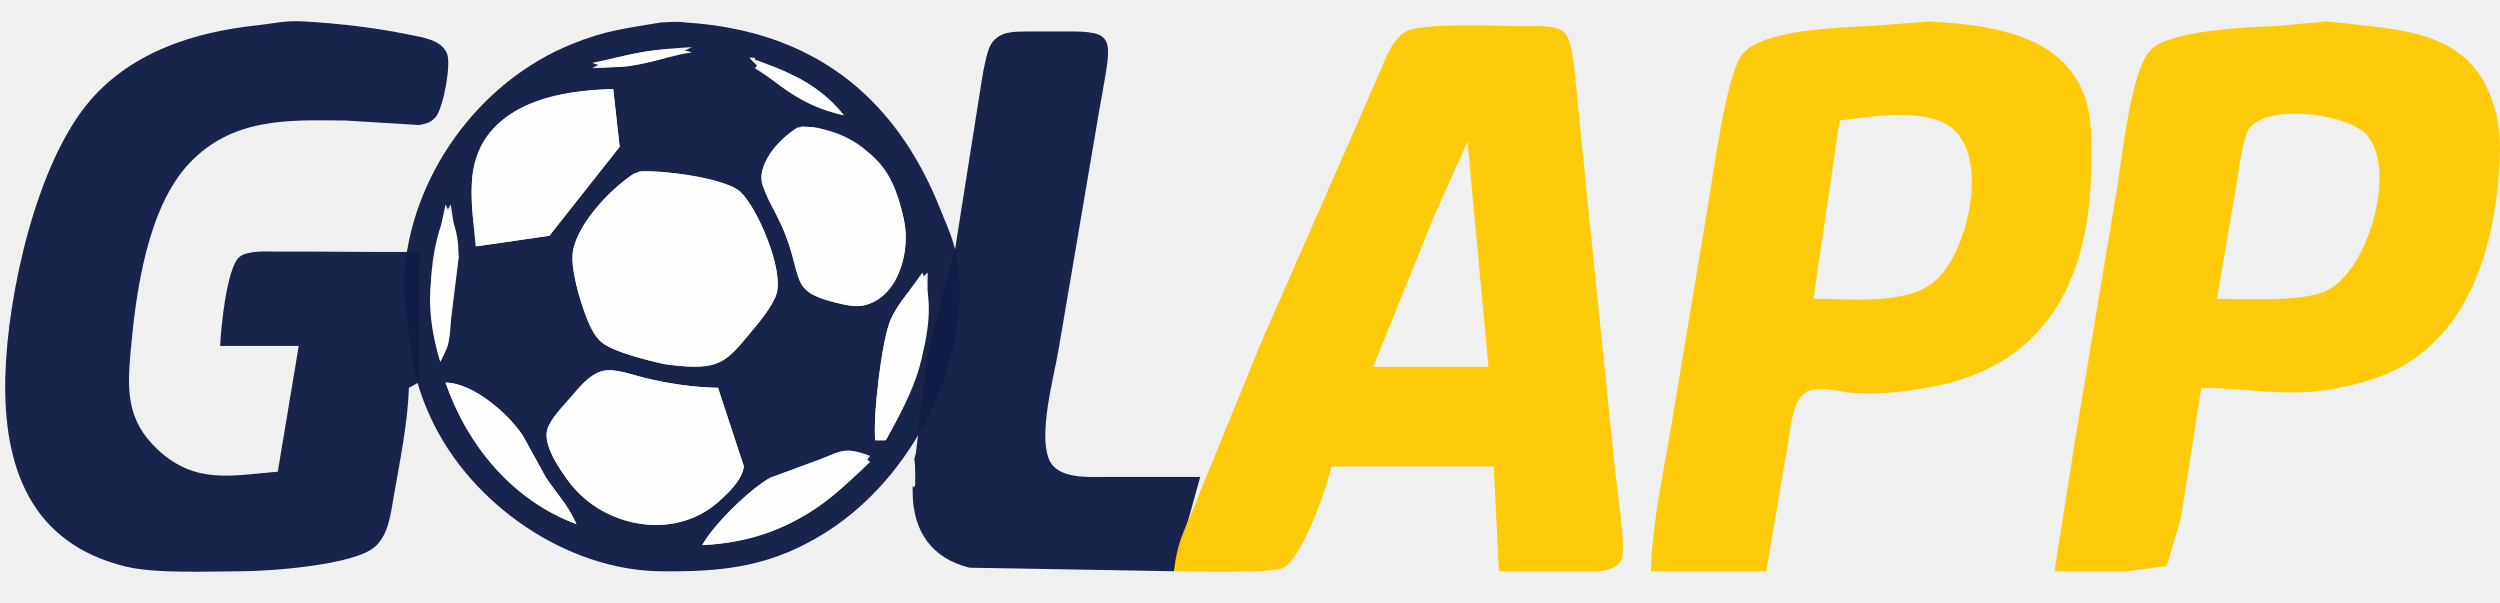
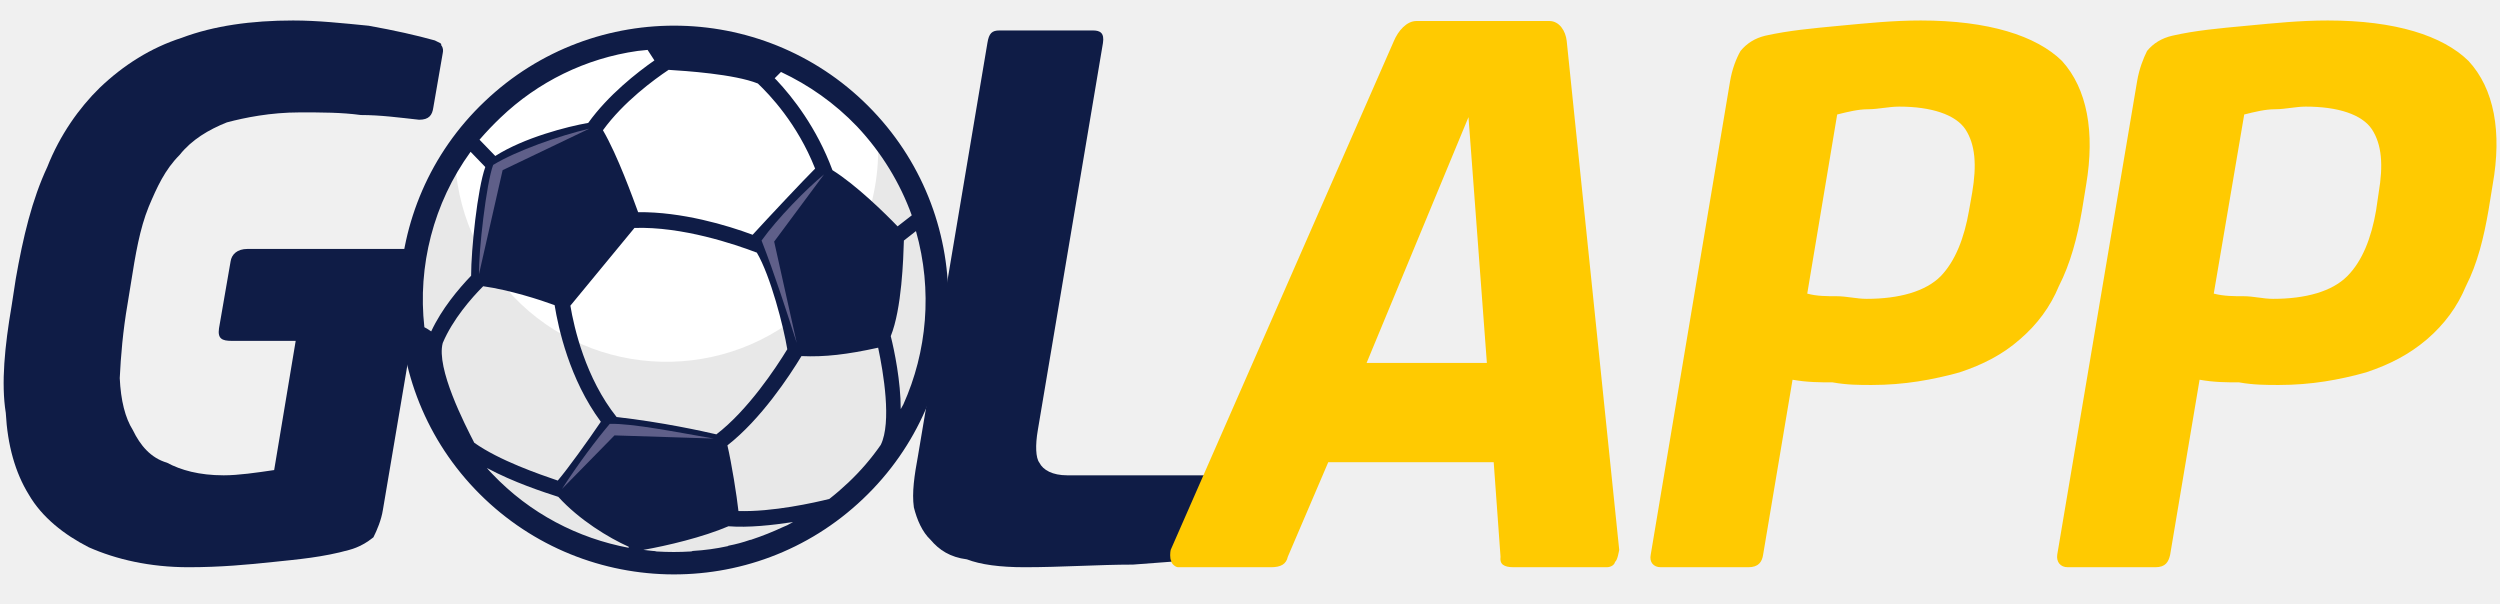
- <svg xmlns="http://www.w3.org/2000/svg" id="vector" width="477" height="115" viewBox="0 10 477 115" version="1.1">
-   <path fill="#111d47" d="M78 84c-0.14 6.55-1.8 14.42-2.92 21-0.54 3.15-0.99 7.05-3.51 9.3-3.93 3.53-20.04 4.69-25.57 4.7-6.22 0.01-16.29 0.49-22-0.9C5.77 113.67 0.63 99.06 1.01 82c0.36-15.61 5.94-41.07 16.31-52.96C25.4 19.78 37.23 16.09 49 14.84c3.51-0.38 5.23-0.96 9-0.75 6.62 0.38 13.51 1.17 20 2.51 2.49 0.52 6.28 0.95 7.31 3.68 0.79 2.09-0.73 10.44-2.24 12.12-0.91 1.01-1.84 1.24-3.13 1.45L66 33c-11.01-0.13-21.56-0.57-29.82 8.09C28.15 49.52 25.92 65.71 24.93 77c-0.66 7.45-0.82 13.18 5.17 18.79 7.19 6.73 14.33 4.9 22.9 4.21l4-24H42c0.15-3.35 1.25-15.04 3.73-17.01C47.31 57.74 51.03 58 53 58c9.45-0.02 17.66 0.12 27 0.06l-0.06 24.88L78 84z" fill-opacity="0.962" stroke-opacity="0.962" id="path_0" />
-   <path fill="#111d47" d="M126 14.3c1.98-0.1 2.96-0.26 5 0 23.73 1.58 39.7 13.66 48.45 35.7 1.61 4.07 2.89 6.48 3.38 11 2.06 19.02-8.96 40.08-24.83 50.3-10.6 6.83-19.81 7.84-32 7.7-18.02-0.22-36.13-12.87-43.68-29-3.09-6.6-3.73-10.95-4.48-18-0.38-3.51-0.96-5.24-0.75-9 1.1-19.19 14.1-37.29 31.91-44.55 6.53-2.66 10.27-3.01 17-4.15zm6 4.7c-5.61 0.26-14.19 1.15-19 4 6.3-0.02 13.34-1.09 19-4zm12 2h-1l1 1v-1zm1 1l-1 1c6.97 4.41 8.53 7.01 17 9-4.11-5.22-9.67-8.19-16-10zm-28 5c-10.3 0.23-23.02 2.44-26.25 14-1.52 4.28-0.34 11.56 0 16l14.07-2.02L118.23 38 117 27zm36.04 7.11c-3.67 1.46-8.44 6.54-7.67 10.89l4.18 9c3.74 9.19 1.06 11.45 9.45 13.62 1.36 0.35 3.63 0.91 5 0.77 7.22-0.78 9.77-10.32 8.48-16.39-2.18-10.31-8.5-17.27-19.44-17.89zM122 42.69c-4.8 2.35-11.81 9.81-12.69 15.31-0.45 2.86 0.84 7.24 1.72 10 0.74 2.34 1.74 5.53 3.62 7.19 2.25 2 9.28 3.64 12.35 4.35 2.42 0.28 6.55 0.77 8.91 0 3-0.65 4.93-3.27 6.84-5.54 1.71-2.03 4.69-5.51 5.43-8 1.34-4.53-3.61-16.35-6.97-19.44-2.63-2.43-15.57-4.27-19.21-3.87zM86 49c-4.72 7.95-4.66 21.32-2 30l1.46-3.11L87.54 59 86 49zm91 13c-2.76 2.47-5.56 5.56-7.07 9-1.71 3.9-3.41 18.65-2.93 23h2c7.5-13.18 8-17.21 8-32zm-40 22c-4.71-0.1-9.42-0.79-14-1.9-2.27-0.55-5.74-1.89-7.99-1.32-2.64 0.67-4.57 3.26-6.29 5.22-1.33 1.53-3.79 4.07-4.31 6-0.81 2.99 2.45 7.68 4.2 10 6.52 8.65 19.98 11.21 28.39 3.81 1.87-1.65 4.61-4.22 4.93-6.81L137 84zm-27 26c-1.89-4.07-3.57-5.46-5.9-9l-4.31-7.83C96.99 88.87 90.16 83.03 85 83c4.21 12.04 12.8 22.49 25 27zm56-13c-5.09-2.15-6.17-0.41-11 1.3l-8 2.84c-3.89 2.13-10.87 8.95-13 12.86 12.81-0.6 24.5-6.53 32-17z" fill-opacity="0.962" stroke-opacity="0.962" id="path_1" />
-   <path fill="#ffffff" d="M113 22c5.22-1.05 14.05-3.81 19-2-6.38 0.9-13.05 4.35-19 2zm30-1c7 2.44 13.3 5.03 18 11-7.21-1.7-13.06-5.49-18-11zM91 57c-0.64-4.82-1.17-6.93-0.98-12 0.52-14.45 15.32-17.74 26.98-18l1.23 11-13.41 16.98L91 57zm61.09-22.65c3.57-0.41 4.61 0.11 7.91 1.52 8.01 3.43 10.69 7.65 12.48 16.13 1.25 5.89-0.92 14.49-7.48 16.23-1.81 0.48-4.22-0.15-6-0.61-8.69-2.25-5.51-4.62-9.87-14.62-1.23-2.81-4.3-7.08-3.78-10 0.6-3.42 3.97-6.9 6.74-8.65zM121 43.06c3.82-1 17.26 0.78 20.21 3.5 3.36 3.09 8.31 14.91 6.97 19.44-0.74 2.49-3.72 5.97-5.43 8-1.59 1.89-3.59 4.45-5.92 5.3-2.77 1.23-7.92 0.47-10.83 0-2.88-0.68-9.22-2.22-11.35-4.11-2.86-2.54-5.94-13.41-5.34-17.19 0.86-5.33 7.36-12.1 11.69-14.94zM85 49c4.14 8.1 2 11.32 1.17 19-0.51 4.7 0.39 6.59-2.17 11-3.74-12.23-1.38-18.15 1-30zm91 13c3.85 9.71-2.21 23.58-7 32h-2c-0.48-4.35 1.22-19.1 2.93-23 1-2.29 4.45-6.72 6.07-9zm-39 22l4.93 15c-0.32 2.59-3.06 5.16-4.93 6.81-8.41 7.4-21.87 4.84-28.39-3.81-1.75-2.32-5.01-7.01-4.2-10 0.52-1.93 2.98-4.47 4.31-6 1.72-1.96 3.65-4.55 6.29-5.22 2.25-0.57 5.72 0.77 7.99 1.32 4.58 1.11 9.29 1.8 14 1.9zm-52-1c5.16 0.03 11.99 5.87 14.79 10.17l4.31 7.83c2.33 3.54 4.01 4.93 5.9 9-12.2-4.51-20.79-14.96-25-27zm49 31c2.13-3.91 9.11-10.73 13-12.86l8-2.99c4.85-1.57 6.79-3.97 11 0-9.63 9.45-17.98 15.2-32 15.85z" fill-opacity="0.962" stroke-opacity="0.962" stroke-width="1" id="path_2" />
-   <path fill="#111d47" d="M182 59l4.58-29c0.47-2.61 1.3-9.8 2.59-11.69 1.63-2.39 4.25-2.26 6.83-2.31h9c8.21 0.16 7.01 1.96 4.75 15l-7.83 46c-0.83 5.01-4.75 18.84-0.61 22.26 2.46 2.03 6.67 1.74 9.69 1.74h18l-5 18-39-0.68c-7.18-1.75-10.76-6.92-10.86-14.15-0.04-3.03-0.08-0.17 0.48-1.67 0.07-7.56-0.52-3.3 0.13-6.06l2.19-18.82 3.44-13.56 1.37-4.81L182 59z" fill-opacity="0.962" stroke-opacity="0.962" id="path_3" />
-   <path fill="#feca00" d="M224 119c0.7-6.76 2.75-9 4.91-15l11.86-29 15.38-35 7-16c1.18-2.73 2.39-6.39 5.06-7.98 2.98-1.76 18.45-1.03 22.79-1.02 1.94 0 5.72-0.25 7.26 0.99 1.83 1.48 2 6.67 2.32 9.01l2.49 25 5.01 49c0.26 3.22 2.3 15.53 1.31 17.69-1.31 2.84-5.78 2.3-8.39 2.31h-15l-1-20h-31c-0.75 4.02-5.66 17.75-9.27 19.4-2.22 1.01-17.23 0.6-20.73 0.6zm56-82l-6.28 14L262 80h22l-4-43zm35 82c0.07-8.09 2.38-18.77 3.75-27l7.33-44c0.93-5.59 3.37-24.19 6.43-27.77 3.94-4.61 18.44-4.98 24.49-5.27l11-0.87c10.93 0.62 25.1 2.12 29.6 13.91 1.7 4.46 1.45 9.31 1.4 14-0.25 21.35-8.6 37.98-31 41.92-5.29 0.92-9.6 1.42-15 1.01-2.57-0.34-6.28-1.44-8.57 0-2.42 1.72-2.73 6.37-3.18 9.07L337 119h-22zm31-52c6.84 0 17.12 1.22 22.7-2.97 6.77-5.08 11.29-24.6 3.19-30.02-5.09-3.42-15.07-1.78-20.89-1.01l-5 34zm46 52l3.92-25 8-48c0.98-5.91 2.65-22.82 6.5-26.57 3.67-3.58 18.23-4.29 23.58-4.44l10-0.91 7 0.76c11.71 1.25 21.56 3.21 25.07 16.16 0.81 2.99 1.01 5.92 0.89 9-0.68 17.48-6.33 36.99-24.96 42.56-13.7 4.1-19.45 1.55-32 1.44l-3.92 25-2.67 8.98L406 119h-14zm31-52c5.51 0 16.32 0.71 20.99-1.57 7.67-3.76 13.17-22.01 8-29.21-3.29-4.59-19.32-6.55-22.82-1.74-1.27 1.75-2.02 8.12-2.42 10.52L423 67z" fill-opacity="0.959" stroke-opacity="0.959" id="path_4" />
+ <svg xmlns="http://www.w3.org/2000/svg" version="1.2" viewBox="0 0 476 115" width="476" height="115">
+   <style>.a{fill:#0f1c46}.b{fill:#ffca01}.c{fill:#fff}.d{fill:#e8e8e8}.e{fill:#444445}.f{fill:#5f5f89}</style>
+   <path class="a" d="m188 8.2c0.3-1.9 0.9-2.4 2.3-2.4h17.8c1.4 0 2.2 0.5 1.9 2.4l-12.4 73.7c-0.5 2.9-0.4 5.3 0.3 6.2 0.7 1.4 2.5 2.4 5.3 2.4h33.7c1.4 0 2.2 0.4 2 1.8l-1.8 10.9c-0.4 1.9-1.4 2.9-2.9 2.9-5.7 0.4-11.4 0.9-18.5 1.4-6.5 0-13.6 0.5-20.6 0.5q-7.1 0-11-1.5c-3.2-0.4-5.3-1.8-6.9-3.7-1.6-1.5-2.6-3.8-3.2-6.2-0.4-2.8 0.1-6.1 0.8-9.9z" />
+   <path class="a" d="m57.1 21.4c-5.6 0-10.5 1-13.9 1.9-3.5 1.4-6.7 3.3-9 6.2-2.8 2.8-4.3 6.1-5.9 9.9-1.7 4.2-2.5 9-3.4 14.7l-0.6 3.7c-0.9 5.2-1.3 10-1.5 14.2q0.3 6.4 2.5 9.9c1.4 2.9 3.4 5.3 6.5 6.2 2.6 1.4 6.1 2.4 10.8 2.4 2.8 0 6.2-0.5 9.6-1l4.1-24.6h-12.2c-1.8 0-2.7-0.4-2.4-2.4l2.2-12.7c0.2-1.4 1.3-2.4 3.2-2.4h31.8c1.4 0 2.2 1 2 2.4l-8 47.3c-0.3 1.9-1.1 3.8-1.8 5.2-1.1 0.9-2.7 1.9-4.6 2.4-5 1.4-9.7 1.8-14.5 2.3-4.7 0.5-10 1-16.1 1-7.4 0-13.8-1.5-19-3.8-4.7-2.4-8.9-5.7-11.4-10q-3.9-6.3-4.4-15.6c-0.9-5.6-0.2-12.7 1.1-20.3l0.8-5.2c1.4-8 3.1-15.1 6-21.3 2.4-6.1 6.1-11.3 10-15.1 4.5-4.3 9.7-7.6 15.6-9.5 6.1-2.3 13.3-3.3 21.2-3.3 4.7 0 9.3 0.5 14.4 1 5 0.9 9 1.8 12.6 2.8 0.9 0.5 1.3 0.5 1.2 0.9 0.4 0.5 0.4 1 0.3 1.5l-1.8 10.4c-0.2 1.4-0.8 2.3-2.7 2.3-3.7-0.4-7.3-0.9-11.1-0.9-3.7-0.5-7.4-0.5-11.6-0.5z" />
+   <path fill-rule="evenodd" class="b" d="m397.2 35.2l-0.8 4.9c-0.9 5.2-2.2 10.1-4.4 14.4q-2.4 5.8-7.4 10.1c-3.3 2.9-7 4.8-11.5 6.3-5.1 1.4-10.5 2.4-16.7 2.4-2.4 0-4.7 0-7.5-0.5-2.4 0-4.8 0-7.6-0.5l-5.6 33.3c-0.2 1.4-0.9 2.4-2.8 2.4h-16.7c-1.4 0-2.2-1-1.9-2.4l15.1-90.1c0.4-2.4 1.2-4.4 2-5.8q1.8-2.2 4.7-2.9c4.5-1 8.9-1.4 14.2-1.9 5.3-0.5 10.2-1 15.4-1 12.9 0 22 2.9 26.9 7.7 4.8 5.3 6.3 13.5 4.6 23.6zm-23-10.6c-1.9-2.8-6.5-4.3-12.6-4.3-2 0-4 0.5-5.9 0.5-1.9 0-3.9 0.5-5.9 1l-5.7 34.1c1.8 0.5 3.7 0.5 5.6 0.5 1.9 0 3.8 0.5 5.7 0.5 6.2 0 11.2-1.4 14.1-4.3 2.8-2.9 4.5-7.3 5.4-12.5l0.6-3.4c0.9-5.3 0.6-9.2-1.3-12.1z" />
+   <path fill-rule="evenodd" class="b" d="m474.6 35.2l-0.8 4.9c-0.9 5.2-2.1 10.1-4.3 14.4q-2.4 5.8-7.4 10.1c-3.4 2.9-7.1 4.8-11.6 6.3-5 1.4-10.4 2.4-16.6 2.4-2.4 0-4.8 0-7.6-0.5-2.4 0-4.7 0-7.5-0.5l-5.6 33.3c-0.3 1.4-0.9 2.4-2.8 2.4h-16.7c-1.4 0-2.2-1-2-2.4l15.2-90.1c0.4-2.4 1.2-4.4 1.9-5.8q1.8-2.2 4.8-2.9c4.4-1 8.8-1.4 14.2-1.9 5.3-0.5 10.1-1 15.4-1 12.9 0 21.9 2.9 26.8 7.7 4.9 5.3 6.4 13.5 4.6 23.6zm-23-10.6c-1.9-2.8-6.4-4.3-12.6-4.3-1.9 0-3.9 0.5-5.8 0.5-1.9 0-3.9 0.5-5.9 1l-5.8 34.1c1.9 0.5 3.8 0.5 5.7 0.5 1.9 0 3.7 0.5 5.6 0.5 6.2 0 11.2-1.4 14.1-4.3 2.9-2.9 4.6-7.3 5.5-12.5l0.5-3.4c0.9-5.3 0.6-9.2-1.3-12.1z" />
+   <path fill-rule="evenodd" class="b" d="m308.3 104.7c-0.1 0.4-0.3 1.9-0.8 2.3-0.1 0.5-0.7 1-1.6 1h-17.7c-1.9 0-2.7-0.6-2.5-2l-1.3-18h-31.5l-7.7 18c-0.3 1.4-1.3 2-3.2 2h-17.7c-0.5 0-1.3-0.7-1.3-1.2-0.3-0.5-0.2-1.7-0.1-2.1l42.5-96.9c0.8-1.9 2.4-3.8 4.3-3.8h25.3c1.9 0 3.1 1.9 3.3 3.8zm-25.2-35.6l-3.5-46.8-19.4 46.8z" />
+   <path class="c" d="m93 20c-20.3 19.3-21.1 51.4-1.8 71.7 19.3 20.3 51.4 21.1 71.7 1.8 20.3-19.3 21.1-51.4 1.8-71.7-19.3-20.3-51.4-21.1-71.7-1.8z" />
+   <path class="d" d="m97.7 56.4c15.3 16.1 40.9 16.7 57 1.4 9.4-9 13.5-21.4 12.3-33.3 16.9 20.3 15.3 50.5-4.1 69-20.3 19.3-52.4 18.5-71.7-1.8-17-17.9-18.4-45-4.6-64.4-0.3 10.4 3.4 20.9 11.1 29.1z" />
+   <path fill-rule="evenodd" class="e" d="m164.6 22.6c16.8 17.6 18.2 44.3 4.6 63.5q0 0 0 0-2.8 3.9-6.3 7.4-1.8 1.6-3.7 3.1v0.2q-0.1 0-0.4 0.1c-11 8.4-24.6 11.6-37.6 9.8-10.8-1.5-21.1-6.6-29.2-15-19-20.1-18.2-51.8 1.8-70.9 20-19 51.8-18.2 70.8 1.8zm-74.4 4l4 4.2c5.3-3.6 14-5.9 18.3-6.6 4.1-5.8 10.3-10.5 13.2-12.5l-2-3.1c-10.5 0.9-20.8 5.3-29 13.1q-2.4 2.4-4.5 4.9zm-6.7 38.4c-1.4 5.2 4 15.9 6.1 19.8 5 3.7 13 6.4 16.8 7.6 1.8-1.9 6.4-8.4 8.9-12.2-6.5-8.4-8.5-19.1-9-22.7-2.8-1-9.2-3.2-14.7-3.9-2.3 2.3-6.1 6.6-8.1 11.4zm56.3 33.1c6.9 0.4 15.9-1.7 18.4-2.4q2-1.5 3.8-3.2 3.4-3.3 6.1-7.1c2.7-4.9 0.6-15.6-0.4-20.1-6.7 1.5-11.3 1.9-15.7 1.7-2.1 3.6-7.8 12.4-14.6 17.5 1 3.4 2.1 11.5 2.4 13.6zm-3.3-14.6c6.4-4.6 11.9-13 14.2-16.8-0.7-4.5-3.4-14.9-6.1-19.3-4-1.5-14.7-5.3-24.3-4.8l-12.6 15.3c0.6 4.2 2.9 14.5 9.2 22.2 8.3 1 15.8 2.6 19.6 3.4zm-15.7-42.2c8.7-0.3 17.9 2.6 22.6 4.3 3.7-3.9 10.5-11.2 12.7-13.3-3.5-9.1-9.1-15-11.4-17.2-4.8-1.9-14.9-2.5-17.8-2.6-2.5 1.7-9 6.4-13.2 12.2 3.1 5 6.4 14.4 7.1 16.6zm27.7-28.6c-0.5 0.4-1.2 1.2-2.3 2.2 2.9 2.8 8.3 8.9 11.6 18.1 4.8 2.9 11.1 9.2 12.9 11.1l3.8-2.8c-2.2-6.5-5.8-12.6-10.8-17.8-4.5-4.7-9.6-8.3-15.2-10.8zm26.4 29.9l-3.7 2.8c0 2.7-0.2 13.3-2.5 18.6 0.8 3 2.6 11.4 1.8 17.7 6.9-11.9 8.4-26.2 4.4-39.1zm-19.4 55.1c-4.3 0.9-11.4 2.2-17 1.6-4.6 2.1-11.8 3.9-16.7 4.6l-0.3 1.5c11.6 1.7 23.8-0.9 34-7.7zm-35.3 7.6l0.3-1.7c-4.4-1.8-10.1-5.6-13.9-9.8-3.4-1-11.6-3.7-17-7.4h-0.4q1.7 2.3 3.7 4.4c7.6 7.9 17.2 12.8 27.3 14.5zm-40.3-42.4c0.6 0.3 1.5 0.8 2.5 1.4 2-4.8 5.7-9 8.1-11.4-0.1-5.3 1.2-17.8 2.8-21.2l-3.9-4.1c-7.8 10.3-11 23-9.5 35.3z" />
+   <path fill-rule="evenodd" class="e" d="m164.6 22.6c16.8 17.6 18.2 44.3 4.6 63.5q0 0 0 0-2.8 3.9-6.3 7.4-1.8 1.6-3.7 3.1v0.2q-0.1 0-0.4 0.1c-11 8.4-24.6 11.6-37.6 9.8-10.8-1.5-21.1-6.6-29.2-15-19-20.1-18.2-51.8 1.8-70.9 20-19 51.8-18.2 70.8 1.8zm-74.4 4l4 4.2c5.3-3.6 14-5.9 18.3-6.6 4.1-5.8 10.3-10.5 13.2-12.5l-2-3.1c-10.5 0.9-20.8 5.3-29 13.1q-2.4 2.4-4.5 4.9zm-6.7 38.4c-1.4 5.2 4 15.9 6.1 19.8 5 3.7 13 6.4 16.8 7.6 1.8-1.9 6.4-8.4 8.9-12.2-6.5-8.4-8.5-19.1-9-22.7-2.8-1-9.2-3.2-14.7-3.9-2.3 2.3-6.1 6.6-8.1 11.4zm56.3 33.1c6.9 0.4 15.9-1.7 18.4-2.4q2-1.5 3.8-3.2 3.4-3.3 6.1-7.1c2.7-4.9 0.6-15.6-0.4-20.1-6.7 1.5-11.3 1.9-15.7 1.7-2.1 3.6-7.8 12.4-14.6 17.5 1 3.4 2.1 11.5 2.4 13.6zm-3.3-14.6c6.4-4.6 11.9-13 14.2-16.8-0.7-4.5-3.4-14.9-6.1-19.3-4-1.5-14.7-5.3-24.3-4.8l-12.6 15.3c0.6 4.2 2.9 14.5 9.2 22.2 8.3 1 15.8 2.6 19.6 3.4zm-15.7-42.2c8.7-0.3 17.9 2.6 22.6 4.3 3.7-3.9 10.5-11.2 12.7-13.3-3.5-9.1-9.1-15-11.4-17.2-4.8-1.9-14.9-2.5-17.8-2.6-2.5 1.7-9 6.4-13.2 12.2 3.1 5 6.4 14.4 7.1 16.6zm27.7-28.6c-0.5 0.4-1.2 1.2-2.3 2.2 2.9 2.8 8.3 8.9 11.6 18.1 4.8 2.9 11.1 9.2 12.9 11.1l3.8-2.8c-2.2-6.5-5.8-12.6-10.8-17.8-4.5-4.7-9.6-8.3-15.2-10.8zm26.4 29.9l-3.7 2.8c0 2.7-0.2 13.3-2.5 18.6 0.8 3 2.6 11.4 1.8 17.7 6.9-11.9 8.4-26.2 4.4-39.1zm-19.4 55.1c-4.3 0.9-11.4 2.2-17 1.6-4.6 2.1-11.8 3.9-16.7 4.6l-0.3 1.5c11.6 1.7 23.8-0.9 34-7.7zm-35.3 7.6l0.3-1.7c-4.4-1.8-10.1-5.6-13.9-9.8-3.4-1-11.6-3.7-17-7.4h-0.4q1.7 2.3 3.7 4.4c7.6 7.9 17.2 12.8 27.3 14.5zm-40.3-42.4c0.6 0.3 1.5 0.8 2.5 1.4 2-4.8 5.7-9 8.1-11.4-0.1-5.3 1.2-17.8 2.8-21.2l-3.9-4.1c-7.8 10.3-11 23-9.5 35.3z" />
+   <path fill-rule="evenodd" class="e" d="m164.6 22.6c16.8 17.6 18.2 44.3 4.6 63.5q0 0 0 0-2.8 3.9-6.3 7.4-1.8 1.6-3.7 3.1v0.2q-0.1 0-0.4 0.1c-11 8.4-24.6 11.6-37.6 9.8-10.8-1.5-21.1-6.6-29.2-15-19-20.1-18.2-51.8 1.8-70.9 20-19 51.8-18.2 70.8 1.8zm-74.4 4l4 4.2c5.3-3.6 14-5.9 18.3-6.6 4.1-5.8 10.3-10.5 13.2-12.5l-2-3.1c-10.5 0.9-20.8 5.3-29 13.1q-2.4 2.4-4.5 4.9zm-6.7 38.4c-1.4 5.2 4 15.9 6.1 19.8 5 3.7 13 6.4 16.8 7.6 1.8-1.9 6.4-8.4 8.9-12.2-6.5-8.4-8.5-19.1-9-22.7-2.8-1-9.2-3.2-14.7-3.9-2.3 2.3-6.1 6.6-8.1 11.4zm56.3 33.1c6.9 0.4 15.9-1.7 18.4-2.4q2-1.5 3.8-3.2 3.4-3.3 6.1-7.1c2.7-4.9 0.6-15.6-0.4-20.1-6.7 1.5-11.3 1.9-15.7 1.7-2.1 3.6-7.8 12.4-14.6 17.5 1 3.4 2.1 11.5 2.4 13.6zm-3.3-14.6c6.4-4.6 11.9-13 14.2-16.8-0.7-4.5-3.4-14.9-6.1-19.3-4-1.5-14.7-5.3-24.3-4.8l-12.6 15.3c0.6 4.2 2.9 14.5 9.2 22.2 8.3 1 15.8 2.6 19.6 3.4zm-15.7-42.2c8.7-0.3 17.9 2.6 22.6 4.3 3.7-3.9 10.5-11.2 12.7-13.3-3.5-9.1-9.1-15-11.4-17.2-4.8-1.9-14.9-2.5-17.8-2.6-2.5 1.7-9 6.4-13.2 12.2 3.1 5 6.4 14.4 7.1 16.6zm27.7-28.6c-0.5 0.4-1.2 1.2-2.3 2.2 2.9 2.8 8.3 8.9 11.6 18.1 4.8 2.9 11.1 9.2 12.9 11.1l3.8-2.8c-2.2-6.5-5.8-12.6-10.8-17.8-4.5-4.7-9.6-8.3-15.2-10.8zm26.4 29.9l-3.7 2.8c0 2.7-0.2 13.3-2.5 18.6 0.8 3 2.6 11.4 1.8 17.7 6.9-11.9 8.4-26.2 4.4-39.1zm-19.4 55.1c-4.3 0.9-11.4 2.2-17 1.6-4.6 2.1-11.8 3.9-16.7 4.6l-0.3 1.5c11.6 1.7 23.8-0.9 34-7.7zm-35.3 7.6l0.3-1.7c-4.4-1.8-10.1-5.6-13.9-9.8-3.4-1-11.6-3.7-17-7.4h-0.4q1.7 2.3 3.7 4.4c7.6 7.9 17.2 12.8 27.3 14.5zm-40.3-42.4c0.6 0.3 1.5 0.8 2.5 1.4 2-4.8 5.7-9 8.1-11.4-0.1-5.3 1.2-17.8 2.8-21.2l-3.9-4.1c-7.8 10.3-11 23-9.5 35.3z" />
+   <path fill-rule="evenodd" class="a" d="m164.3 95c-20.9 19.9-54 19-73.9-1.9-19.8-20.8-19-54 1.9-73.8 20.9-19.9 54-19.1 73.9 1.8 19.9 20.9 19 54.1-1.9 73.9zm-13.3 4.4c-4 0.6-8.5 1.1-12.3 0.8-4.9 2.1-11.7 3.7-16.2 4.5q0.9 0.1 1.8 0.2 0.4 0 0.7 0.1 3.3 0.2 6.5 0 0.2 0 0.4-0.1 3.4-0.2 6.6-0.9 0.1 0 0.2-0.1 2.1-0.4 4.1-1.1 0.2 0 0.4-0.1 3-1 6-2.4 0.3-0.1 0.7-0.3 0.5-0.3 1.1-0.6zm-59.7-72.8l3 3.1c5.5-3.5 13.7-5.6 17.7-6.3 3.8-5.3 9.3-9.6 12.6-11.9l-1.3-2q-0.9 0.1-1.9 0.2c-9.9 1.4-19 5.9-26.1 12.7q-2.1 2-4 4.2zm80.8 19.2c-0.1 3.4-0.4 13-2.5 18.2 0.7 2.8 1.9 8.6 1.9 13.9q0.2-0.4 0.5-0.9c4.5-10 5.6-21.7 2.4-33zm-22.2 20.7c-0.7-4.3-3.2-14-5.8-18.4-4.2-1.6-14.2-5-23.3-4.7l-12.2 14.8c0.7 4.2 2.9 13.8 8.8 21.2 8.8 1 16.4 2.7 19 3.3 6-4.6 11.3-12.6 13.5-16.2zm-5.6-50.6c-4.5-1.8-13.8-2.4-17-2.6-2.7 1.8-8.6 6.1-12.5 11.5 2.8 4.8 5.7 12.9 6.7 15.6 8.3-0.1 17 2.5 21.8 4.3 3.3-3.6 9.5-10.2 11.9-12.6-3.4-8.6-8.7-14.1-10.9-16.2zm-54 68.4c4.8 3.4 12.4 6 15.9 7.2 1.8-2.1 5.7-7.5 8.2-11.2-6-8.1-8.1-17.9-8.8-22.2-2.7-1-8.6-2.9-13.6-3.6-2.2 2.2-5.8 6.3-7.7 10.8-1.3 4.8 4.2 15.5 6 19zm83.3-43.3c-2.2-6.1-5.7-11.9-10.4-16.9-4.3-4.5-9.2-7.9-14.5-10.4l-1.2 1.2q0.2 0.2 0.4 0.4c3 3.2 7.6 9 10.6 17.1 4.5 2.8 10.1 8.3 12.4 10.7zm-84-12.1c-7.1 9.8-10.1 21.8-8.8 33.4q0.6 0.3 1.3 0.8c2-4.3 5.2-8.1 7.6-10.6 0-5 1.2-16.5 2.7-20.7zm30.1 75.4v-0.2c-3.8-1.7-9.4-5.1-13.4-9.5-2.8-0.9-8.6-2.8-13.6-5.5q0.5 0.6 1 1.1c7.2 7.6 16.4 12.3 26 14.1zm38.2-9.3q1.8-1.4 3.6-3.1 3.5-3.3 6.2-7.2c2.1-4.3 0.5-13.8-0.5-18.5-5.9 1.3-10.2 1.8-14.6 1.6-2.3 3.8-7.7 12-14.1 17 0.8 3.4 1.8 9.7 2.1 12.5 6.5 0.2 14.5-1.6 17.3-2.3z" />
+   <path class="f" d="m135.9 83.5c-7-1.2-15.4-2.9-19.8-2.8-2.7 3.2-6 7.6-9.1 12.4l10-10.2z" />
+   <path class="f" d="m112.2 24.5c-5.6 1.3-13.9 4.2-18.3 6.9-1.3 3.4-2.8 16.6-2.7 20.8l4.5-19.8z" />
+   <path class="f" d="m156.9 33.2c-3.4 2.8-8.9 8.4-11.9 12.6 2.5 6.4 4.8 13.6 6.7 19.5l-4.3-19.3z" />
</svg>
